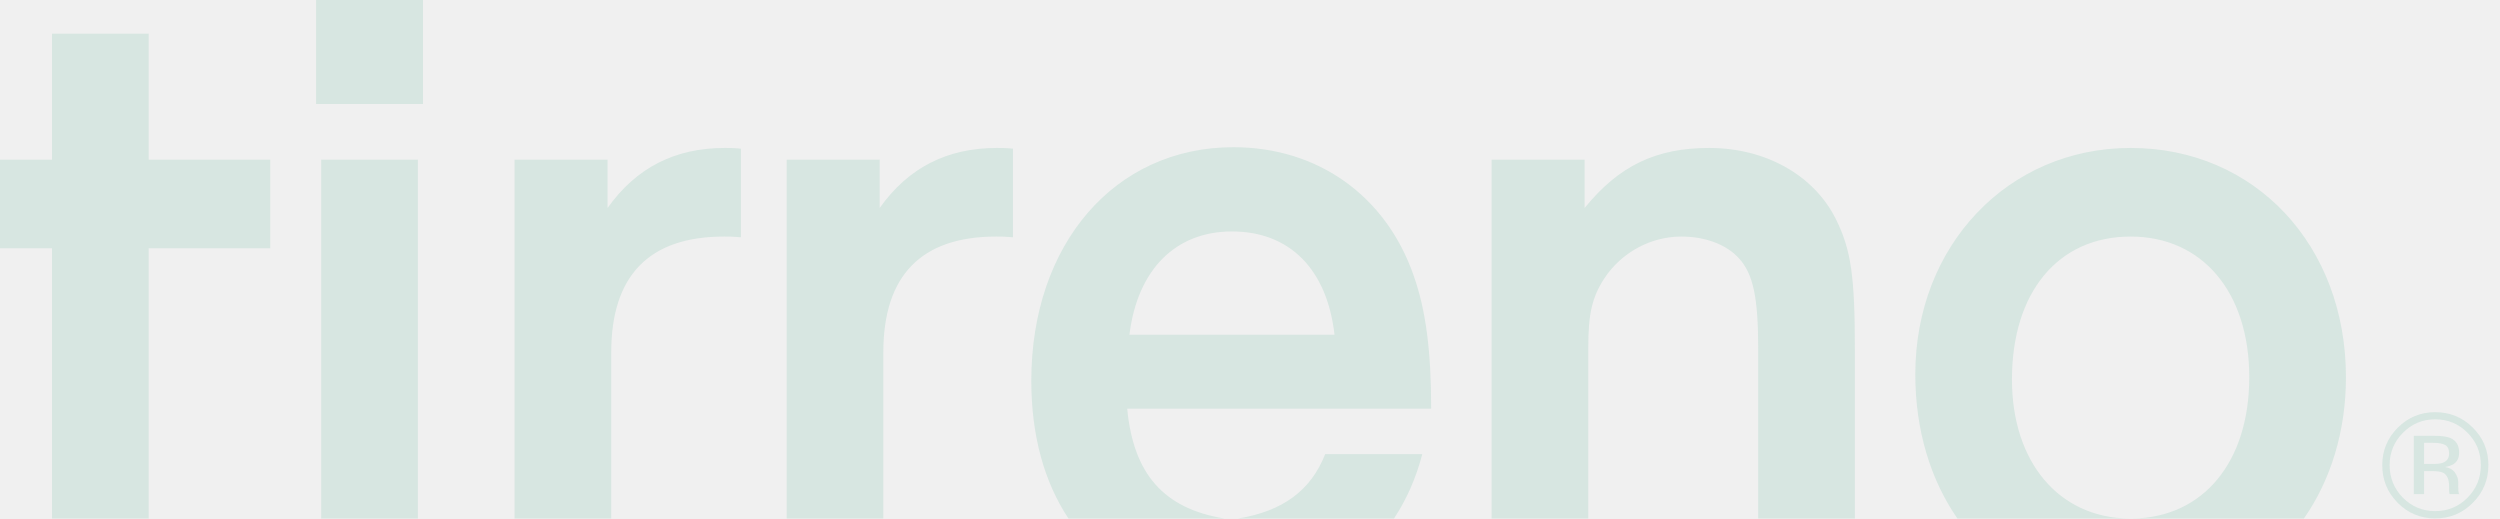
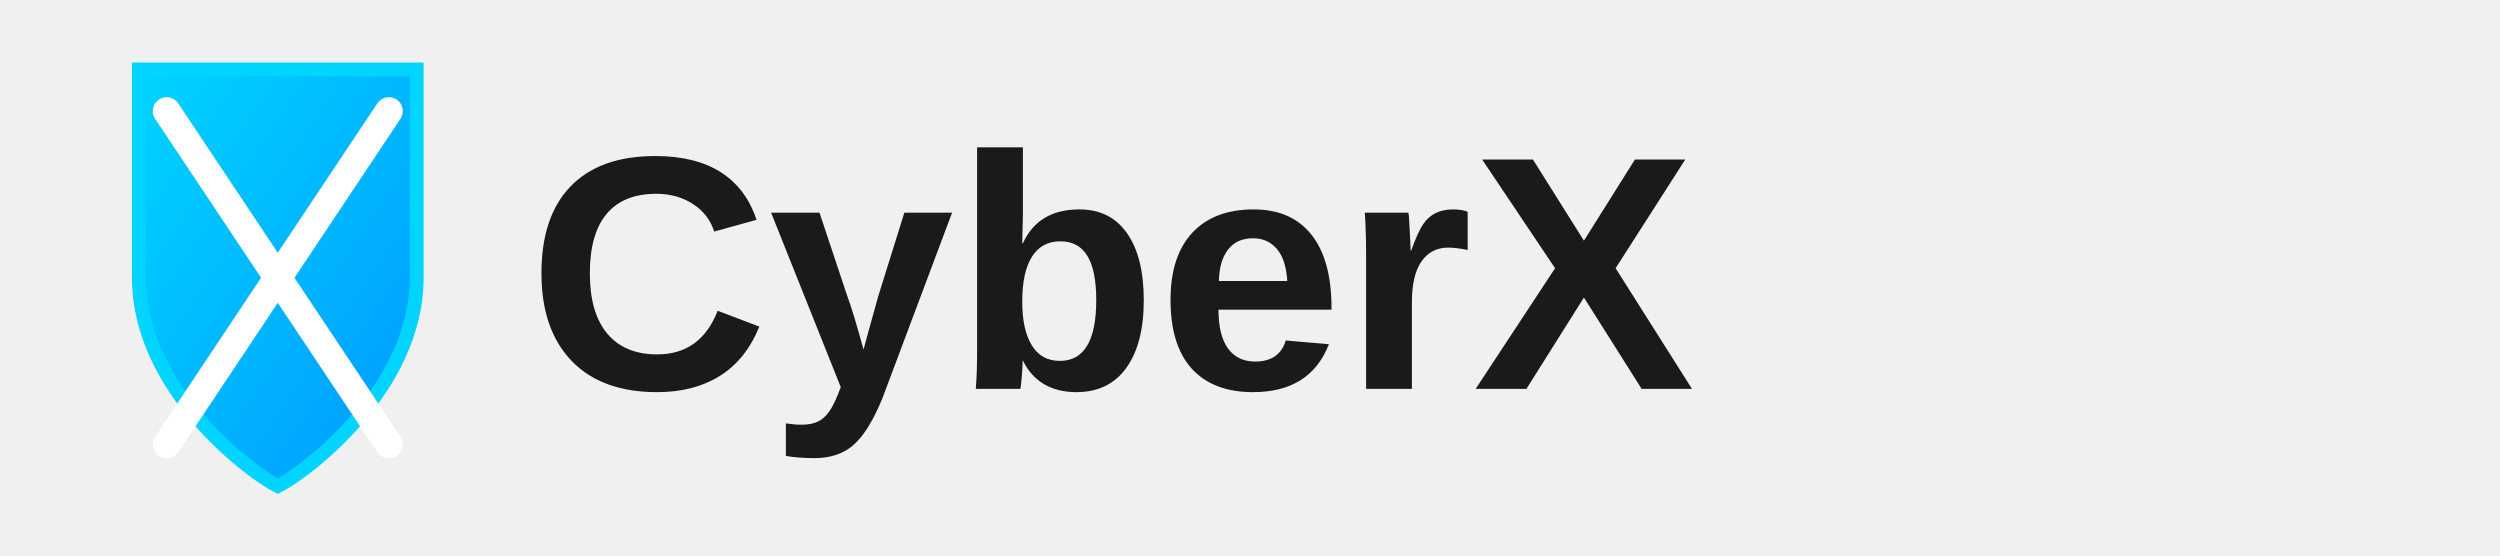
- <svg xmlns="http://www.w3.org/2000/svg" width="135px" height="28px" viewBox="0 0 135 28" version="1.1">
-   <g id="Page-1" stroke="none" stroke-width="1" fill="none" fill-rule="evenodd">
-     <g id="tirreno-logo" fill="#D7E6E1" fill-rule="nonzero">
-       <path d="M105.7,28 C104.252,25.91 103.426,23.241 103.426,20.209 C103.426,13.249 108.448,7.989 115.053,7.989 C121.776,7.989 126.681,13.249 126.681,20.368 C126.681,23.31 125.852,25.932 124.411,28 L115.147,28 C118.97,27.952 121.46,24.957 121.46,20.368 C121.46,15.78 118.929,12.774 115.053,12.774 C111.138,12.774 108.646,15.78 108.646,20.486 C108.646,24.958 111.176,27.952 114.96,28 L105.7,28 Z M94.942,28 L94.942,18.786 C94.942,16.057 94.665,14.791 93.914,13.961 C93.241,13.209 92.095,12.774 90.789,12.774 C89.128,12.774 87.547,13.644 86.637,15.029 C85.964,16.057 85.767,16.966 85.767,18.786 L85.767,28 L80.546,28 L80.546,8.622 L85.569,8.622 L85.569,11.232 C87.428,8.938 89.445,7.989 92.292,7.989 C95.337,7.989 97.948,9.452 99.134,11.825 C99.965,13.486 100.163,14.95 100.163,18.904 L100.163,28 L94.942,28 Z M71.559,24.524 L76.803,24.524 C76.464,25.82 75.95,26.983 75.275,28 L66.846,28 C69.26,27.61 70.788,26.491 71.559,24.524 Z M57.697,28 C56.392,26.035 55.69,23.521 55.69,20.565 C55.69,13.17 60.198,7.949 66.605,7.949 C71.153,7.949 74.831,10.559 76.334,14.87 C77.006,16.768 77.283,18.983 77.283,22.068 L60.87,22.068 C61.2,25.592 62.845,27.47 66.127,28 L57.697,28 Z M66.526,12.498 C63.481,12.498 61.424,14.554 60.989,18.074 L72.063,18.074 C71.667,14.554 69.65,12.498 66.526,12.498 Z M47.7,28 L42.48,28 L42.48,8.622 L47.502,8.622 L47.502,11.232 C49.045,9.057 51.141,7.989 53.831,7.989 C54.107,7.989 54.305,7.989 54.701,8.028 L54.701,12.814 C54.226,12.774 54.186,12.774 53.791,12.774 C49.756,12.774 47.7,14.87 47.7,19.023 L47.7,28 Z M27.787,28 L27.787,8.622 L32.809,8.622 L32.809,11.232 C34.352,9.057 36.448,7.989 39.138,7.989 C39.414,7.989 39.612,7.989 40.008,8.028 L40.008,12.814 C39.533,12.774 39.493,12.774 39.098,12.774 C35.063,12.774 33.007,14.87 33.007,19.023 L33.007,28 L27.787,28 Z M2.808,28 L2.808,13.407 L0,13.407 L0,8.622 L2.808,8.622 L2.808,1.819 L8.029,1.819 L8.029,8.622 L14.594,8.622 L14.594,13.407 L8.029,13.407 L8.029,28 L2.808,28 Z M17.068,5.616 L17.068,0 L22.842,0 L22.842,5.616 L17.068,5.616 Z M17.345,28 L17.345,8.622 L22.565,8.622 L22.565,28 L17.345,28 Z" id="tirreno" />
-       <path d="M131.501,22.643 C130.822,22.643 130.241,22.885 129.759,23.37 C129.28,23.852 129.04,24.434 129.04,25.116 C129.04,25.803 129.279,26.389 129.755,26.874 C130.234,27.358 130.817,27.6 131.501,27.6 C132.186,27.6 132.768,27.358 133.248,26.874 C133.727,26.389 133.966,25.803 133.966,25.116 C133.966,24.434 133.727,23.852 133.248,23.37 C132.766,22.885 132.184,22.643 131.501,22.643 Z M134.373,25.116 C134.373,25.91 134.093,26.589 133.533,27.151 C132.973,27.714 132.296,27.995 131.501,27.995 C130.707,27.995 130.031,27.714 129.474,27.151 C128.919,26.591 128.642,25.913 128.642,25.116 C128.642,24.327 128.922,23.652 129.482,23.092 C130.039,22.535 130.712,22.257 131.501,22.257 C132.296,22.257 132.973,22.535 133.533,23.092 C134.093,23.65 134.373,24.324 134.373,25.116 Z M132.251,24.491 C132.251,24.262 132.182,24.108 132.042,24.03 C131.903,23.952 131.68,23.913 131.373,23.913 L130.9,23.913 L130.9,25.053 L131.4,25.053 C131.634,25.053 131.81,25.03 131.927,24.983 C132.143,24.897 132.251,24.733 132.251,24.491 Z M131.447,23.534 C131.837,23.534 132.124,23.572 132.306,23.647 C132.632,23.783 132.794,24.048 132.794,24.444 C132.794,24.725 132.692,24.932 132.486,25.065 C132.376,25.135 132.224,25.186 132.029,25.217 C132.276,25.257 132.457,25.359 132.572,25.526 C132.686,25.693 132.744,25.855 132.744,26.014 L132.744,26.245 C132.744,26.318 132.746,26.396 132.751,26.479 C132.757,26.563 132.766,26.617 132.779,26.643 L132.798,26.682 L132.279,26.682 L132.271,26.651 C132.268,26.641 132.266,26.629 132.263,26.616 L132.251,26.514 L132.251,26.264 C132.251,25.9 132.152,25.659 131.955,25.542 C131.837,25.474 131.632,25.44 131.337,25.44 L130.9,25.44 L130.9,26.682 L130.345,26.682 L130.345,23.534 L131.447,23.534 Z" id="®" />
+ <svg xmlns="http://www.w3.org/2000/svg" width="180px" height="40px" viewBox="0 0 180 40" version="1.1">
+   <defs>
+     <linearGradient id="grad1" x1="0%" y1="0%" x2="100%" y2="100%">
+       <stop offset="0%" style="stop-color:#00D4FF;stop-opacity:1" />
+       <stop offset="100%" style="stop-color:#0099FF;stop-opacity:1" />
+     </linearGradient>
+   </defs>
+   <g id="cyberx-logo" stroke="none" stroke-width="1" fill="none" fill-rule="evenodd">
+     <g id="icon">
+       <path d="M 10 5 L 10 20 C 10 28 18 34 20 35 C 22 34 30 28 30 20 L 30 5 Z" fill="url(#grad1)" stroke="#00D4FF" stroke-width="1" />
+       <line x1="12" y1="8" x2="28" y2="32" stroke="#FFFFFF" stroke-width="2" stroke-linecap="round" />
+       <line x1="28" y1="8" x2="12" y2="32" stroke="#FFFFFF" stroke-width="2" stroke-linecap="round" />
+     </g>
+     <g id="text" fill="#1A1A1A" font-family="Arial, sans-serif" font-weight="bold" font-size="24">
+       <text x="38" y="28">CyberX</text>
    </g>
  </g>
</svg>
